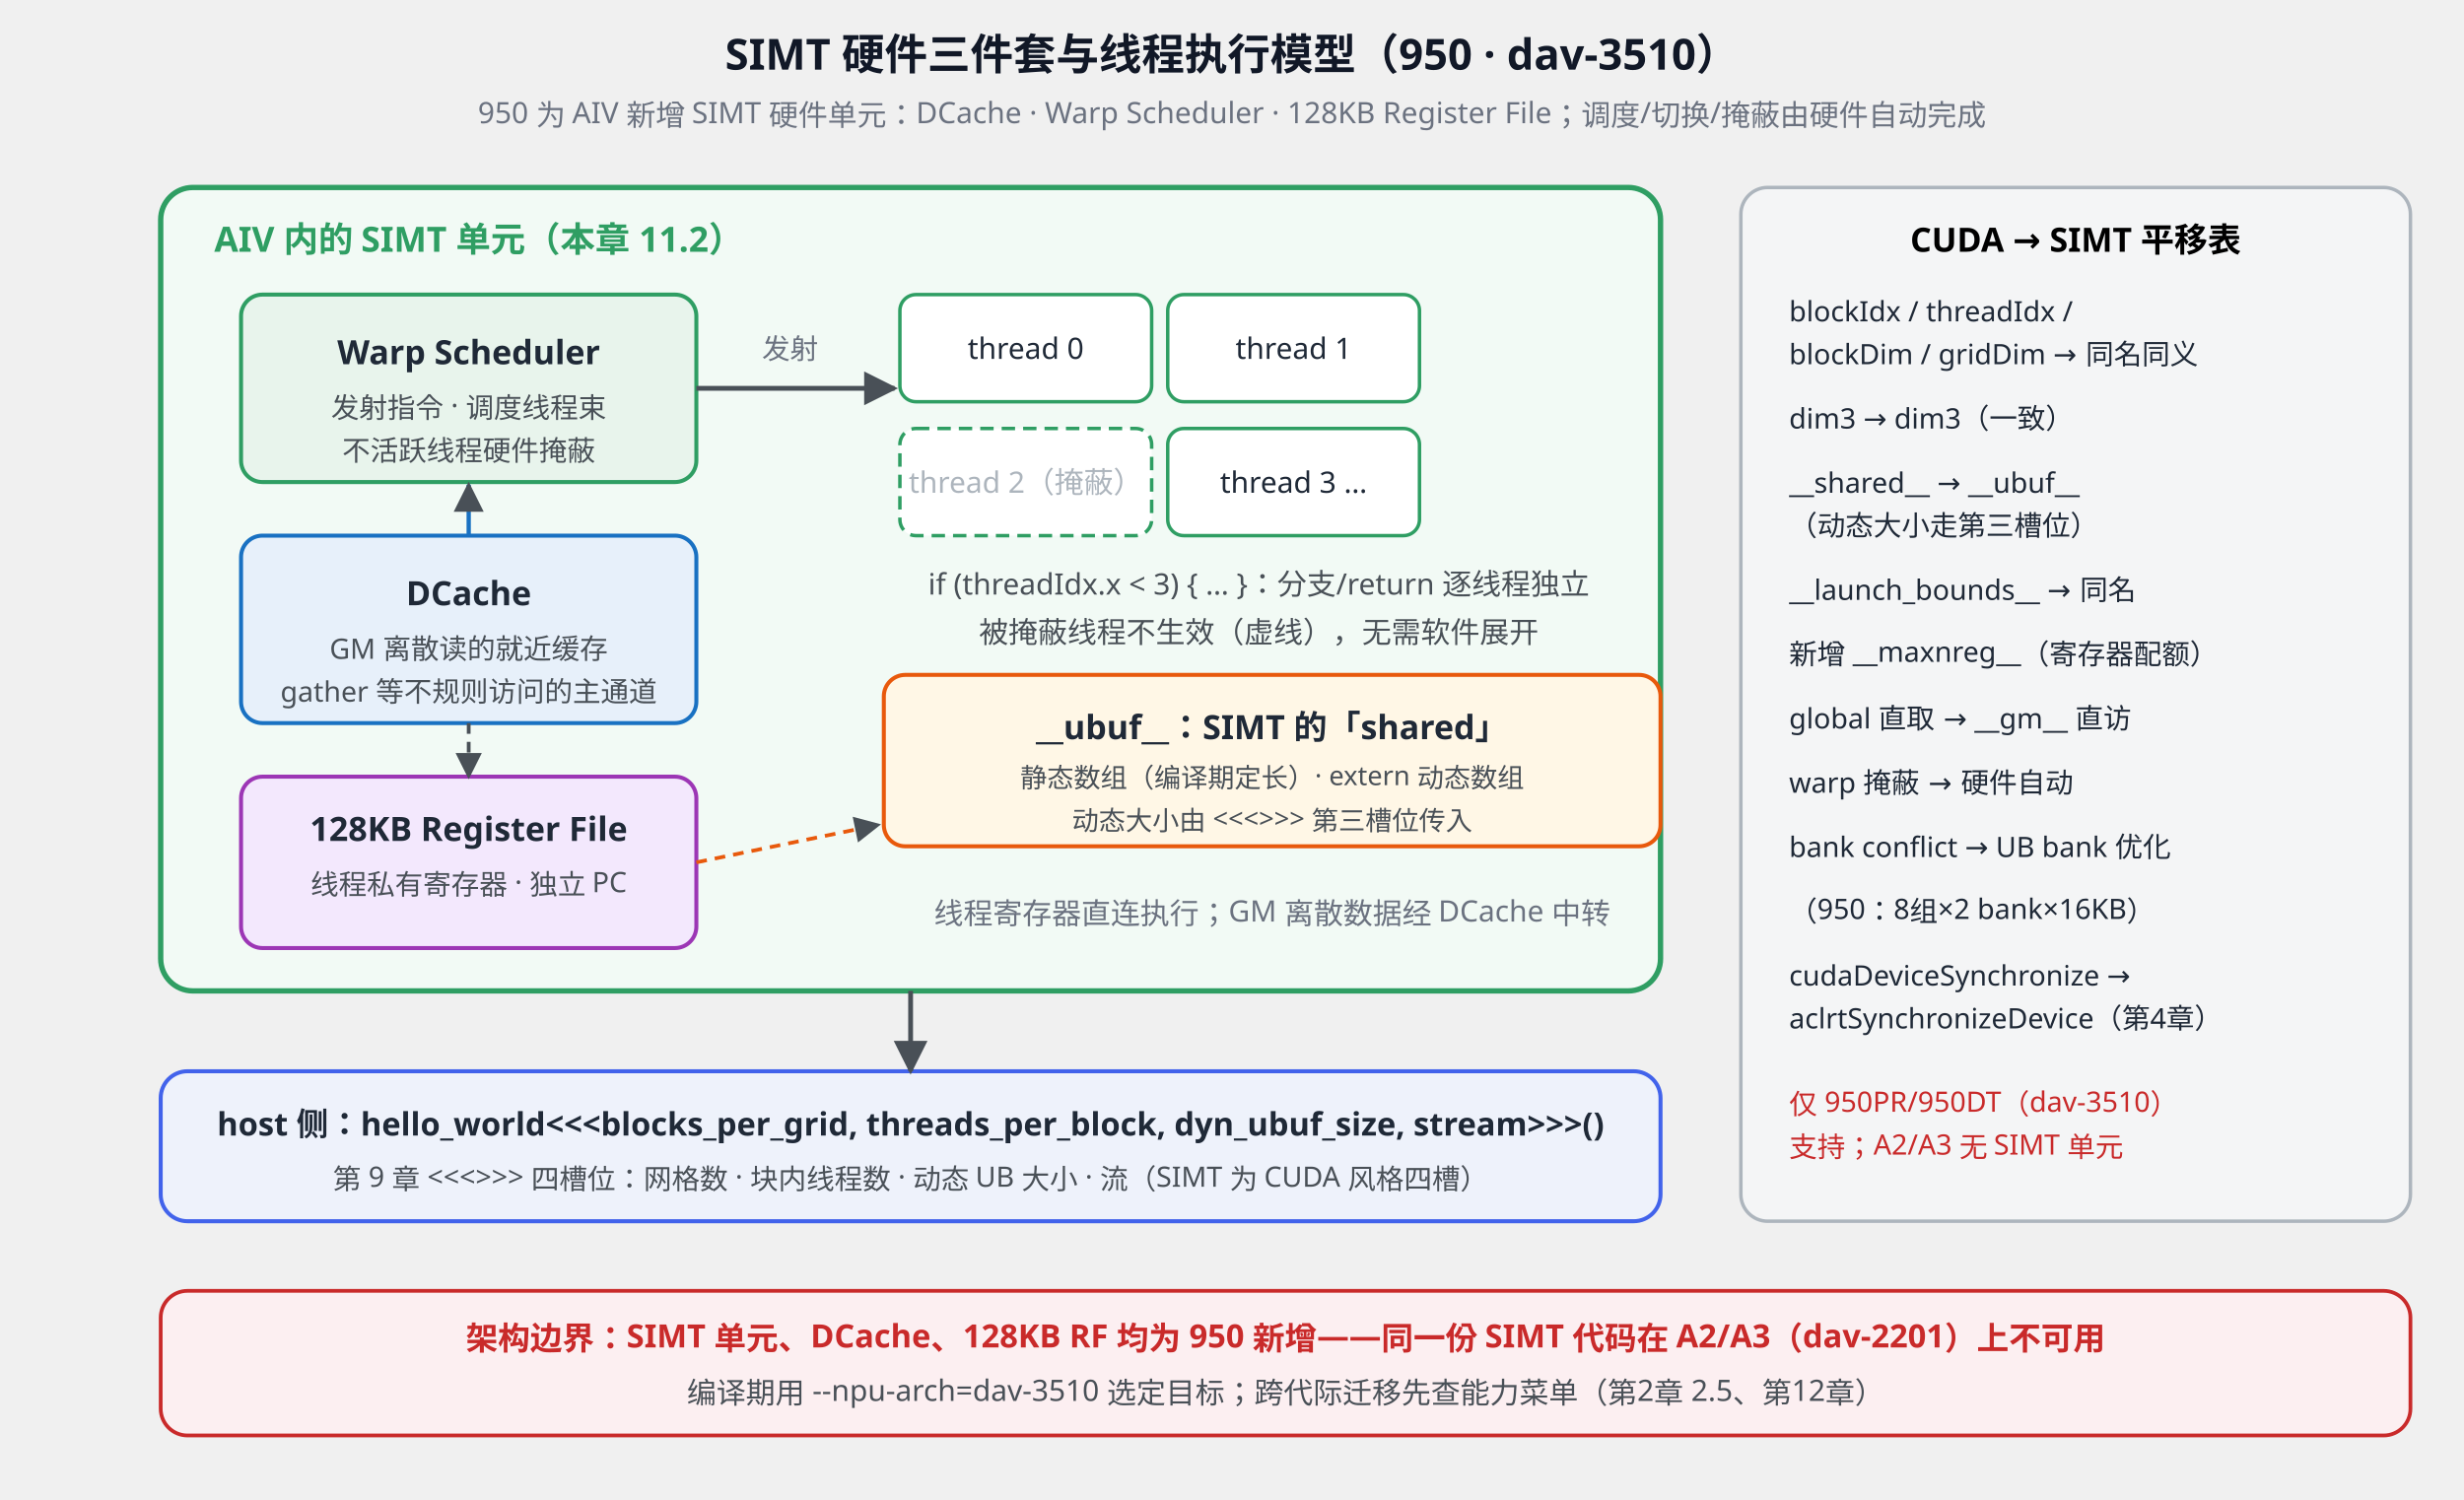
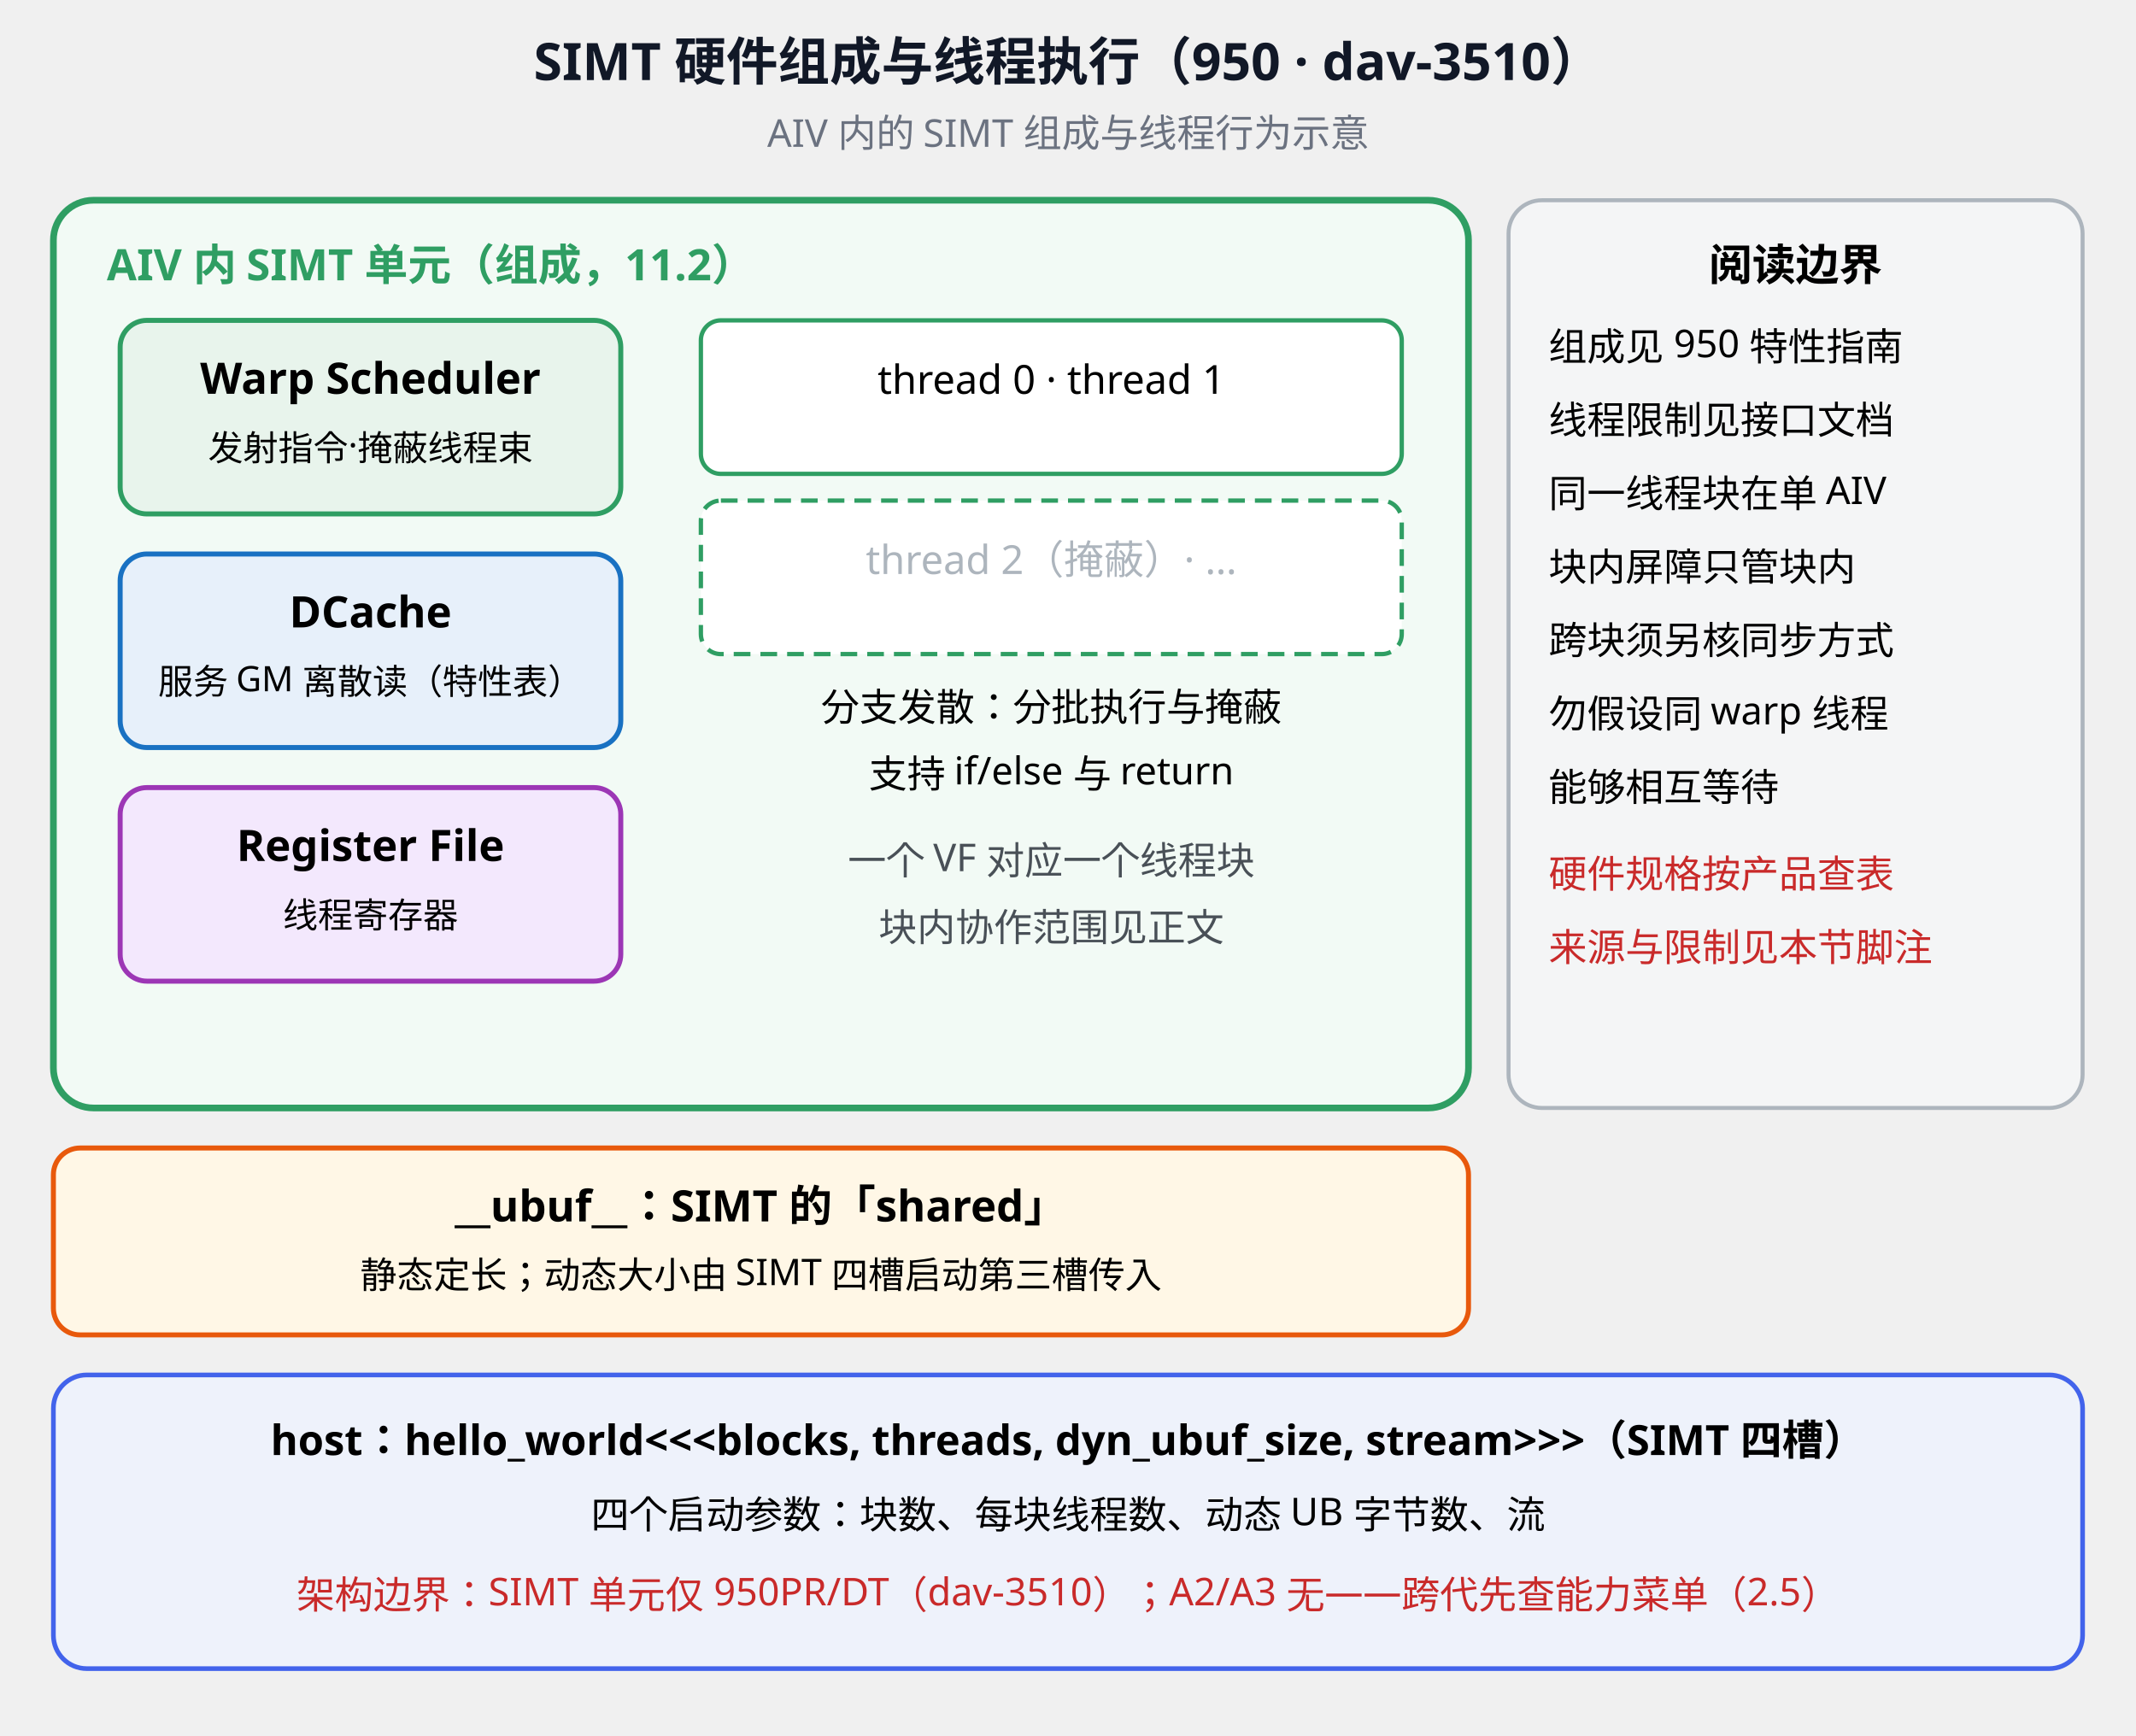
- <svg xmlns="http://www.w3.org/2000/svg" viewBox="0 0 920 560" font-family="'PingFang SC','Hiragino Sans GB','Microsoft YaHei',sans-serif">
+ <svg xmlns="http://www.w3.org/2000/svg" viewBox="0 0 640 520" font-family="'PingFang SC','Hiragino Sans GB','Microsoft YaHei',sans-serif">
  <defs>
    <marker id="arr" viewBox="0 0 10 10" refX="9" refY="5" markerWidth="7" markerHeight="7" orient="auto-start-reverse">
      <path d="M0,0 L10,5 L0,10 z" fill="#495057" />
    </marker>
  </defs>
-   <text x="460" y="26" text-anchor="middle" font-size="16" font-weight="bold" fill="#111827">SIMT 硬件三件套与线程执行模型（950 · dav-3510）</text>
-   <text x="460" y="46" text-anchor="middle" font-size="11" fill="#6b7280">950 为 AIV 新增 SIMT 硬件单元：DCache · Warp Scheduler · 128KB Register File；调度/切换/掩蔽由硬件自动完成</text>
-   <rect x="60" y="70" width="560" height="300" rx="12" fill="#f2faf5" stroke="#2f9e63" stroke-width="2" />
-   <text x="80" y="94" font-size="13" font-weight="bold" fill="#2f9e63">AIV 内的 SIMT 单元（本章 11.2）</text>
-   <rect x="90" y="110" width="170" height="70" rx="8" fill="#e8f4ec" stroke="#2f9e63" stroke-width="1.5" />
-   <text x="175" y="136" text-anchor="middle" font-size="12.5" font-weight="bold" fill="#1f2937">Warp Scheduler</text>
-   <text x="175" y="156" text-anchor="middle" font-size="10.5" fill="#495057">发射指令 · 调度线程束</text>
-   <text x="175" y="172" text-anchor="middle" font-size="10.5" fill="#495057">不活跃线程硬件掩蔽</text>
-   <rect x="90" y="200" width="170" height="70" rx="8" fill="#e7f0fa" stroke="#1971c2" stroke-width="1.5" />
-   <text x="175" y="226" text-anchor="middle" font-size="12.5" font-weight="bold" fill="#1f2937">DCache</text>
-   <text x="175" y="246" text-anchor="middle" font-size="10.5" fill="#495057">GM 离散读的就近缓存</text>
-   <text x="175" y="262" text-anchor="middle" font-size="10.5" fill="#495057">gather 等不规则访问的主通道</text>
-   <rect x="90" y="290" width="170" height="64" rx="8" fill="#f3e8fd" stroke="#9c36b5" stroke-width="1.5" />
-   <text x="175" y="314" text-anchor="middle" font-size="12.5" font-weight="bold" fill="#1f2937">128KB Register File</text>
-   <text x="175" y="334" text-anchor="middle" font-size="10.5" fill="#495057">线程私有寄存器 · 独立 PC</text>
-   <line x1="260" y1="145" x2="334" y2="145" stroke="#495057" stroke-width="1.8" marker-end="url(#arr)" />
-   <text x="295" y="134" text-anchor="middle" font-size="10.5" fill="#6b7280">发射</text>
-   <g font-size="11" fill="#1f2937">
-     <rect x="336" y="110" width="94" height="40" rx="6" fill="#fff" stroke="#2f9e63" stroke-width="1.3" />
-     <text x="383" y="134" text-anchor="middle">thread 0</text>
-     <rect x="436" y="110" width="94" height="40" rx="6" fill="#fff" stroke="#2f9e63" stroke-width="1.3" />
-     <text x="483" y="134" text-anchor="middle">thread 1</text>
-     <rect x="336" y="160" width="94" height="40" rx="6" fill="#fff" stroke="#2f9e63" stroke-width="1.3" stroke-dasharray="5 3" />
-     <text x="383" y="184" text-anchor="middle" fill="#adb5bd">thread 2（掩蔽）</text>
-     <rect x="436" y="160" width="94" height="40" rx="6" fill="#fff" stroke="#2f9e63" stroke-width="1.3" />
-     <text x="483" y="184" text-anchor="middle">thread 3 …</text>
-   </g>
-   <text x="470" y="222" text-anchor="middle" font-size="11" fill="#495057">if (threadIdx.x &lt; 3) { … }：分支/return 逐线程独立</text>
-   <text x="470" y="240" text-anchor="middle" font-size="11" fill="#495057">被掩蔽线程不生效（虚线），无需软件展开</text>
-   <path d="M175 200 L175 181" stroke="#1971c2" stroke-width="1.6" fill="none" marker-end="url(#arr)" />
-   <path d="M175 270 L175 290" stroke="#495057" stroke-width="1.4" stroke-dasharray="4 3" marker-end="url(#arr)" />
-   <text x="475" y="345" text-anchor="middle" font-size="11" fill="#6b7280">线程寄存器直连执行；GM 离散数据经 DCache 中转</text>
-   <rect x="330" y="252" width="290" height="64" rx="8" fill="#fff7e6" stroke="#e8590c" stroke-width="1.5" />
-   <text x="475" y="276" text-anchor="middle" font-size="12.5" font-weight="bold" fill="#1f2937">__ubuf__：SIMT 的「shared」</text>
-   <text x="475" y="294" text-anchor="middle" font-size="10" fill="#495057">静态数组（编译期定长）· extern 动态数组</text>
-   <text x="475" y="310" text-anchor="middle" font-size="10" fill="#495057">动态大小由 &lt;&lt;&lt;&gt;&gt;&gt; 第三槽位传入</text>
-   <path d="M260 322 L328 308" stroke="#e8590c" stroke-width="1.4" stroke-dasharray="4 3" fill="none" marker-end="url(#arr)" />
-   <rect x="60" y="400" width="560" height="56" rx="10" fill="#eef2fb" stroke="#4263eb" stroke-width="1.5" />
-   <text x="340" y="424" text-anchor="middle" font-size="12" font-weight="bold" fill="#1f2937">host 侧：hello_world&lt;&lt;&lt;blocks_per_grid, threads_per_block, dyn_ubuf_size, stream&gt;&gt;&gt;()</text>
-   <text x="340" y="444" text-anchor="middle" font-size="10.5" fill="#495057">第 9 章 &lt;&lt;&lt;&gt;&gt;&gt; 四槽位：网格数 · 块内线程数 · 动态 UB 大小 · 流（SIMT 为 CUDA 风格四槽）</text>
-   <line x1="340" y1="370" x2="340" y2="400" stroke="#495057" stroke-width="1.8" marker-end="url(#arr)" />
-   <rect x="650" y="70" width="250" height="386" rx="10" fill="#f4f5f6" stroke="#adb5bd" stroke-width="1.3" />
-   <text x="775" y="94" text-anchor="middle" font-size="12.5" font-weight="bold">CUDA → SIMT 平移表</text>
-   <g font-size="10.5" fill="#1f2937">
-     <text x="668" y="120">blockIdx / threadIdx /</text>
-     <text x="668" y="136">blockDim / gridDim → 同名同义</text>
-     <text x="668" y="160">dim3 → dim3（一致）</text>
-     <text x="668" y="184">__shared__ → __ubuf__</text>
-     <text x="668" y="200">（动态大小走第三槽位）</text>
-     <text x="668" y="224">__launch_bounds__ → 同名</text>
-     <text x="668" y="248">新增 __maxnreg__（寄存器配额）</text>
-     <text x="668" y="272">global 直取 → __gm__ 直访</text>
-     <text x="668" y="296">warp 掩蔽 → 硬件自动</text>
-     <text x="668" y="320">bank conflict → UB bank 优化</text>
-     <text x="668" y="344">（950：8组×2 bank×16KB）</text>
-     <text x="668" y="368">cudaDeviceSynchronize →</text>
-     <text x="668" y="384">aclrtSynchronizeDevice（第4章）</text>
-     <text x="668" y="416" fill="#c92a2a">仅 950PR/950DT（dav-3510）</text>
-     <text x="668" y="432" fill="#c92a2a">支持；A2/A3 无 SIMT 单元</text>
-   </g>
-   <rect x="60" y="482" width="840" height="54" rx="10" fill="#fceff1" stroke="#c92a2a" stroke-width="1.4" />
-   <text x="480" y="504" text-anchor="middle" font-size="12" font-weight="bold" fill="#c92a2a">架构边界：SIMT 单元、DCache、128KB RF 均为 950 新增——同一份 SIMT 代码在 A2/A3（dav-2201）上不可用</text>
-   <text x="480" y="524" text-anchor="middle" font-size="11" fill="#495057">编译期用 --npu-arch=dav-3510 选定目标；跨代际迁移先查能力菜单（第2章 2.5、第12章）</text>
+   <text x="320" y="24" text-anchor="middle" font-size="15.5" font-weight="bold" fill="#111827">SIMT 硬件组成与线程执行（950 · dav-3510）</text>
+   <text x="320" y="44" text-anchor="middle" font-size="11.5" fill="#6b7280">AIV 内的 SIMT 组成与线程行为示意</text>
+   <rect x="16" y="60" width="424" height="272" rx="12" fill="#f2faf5" stroke="#2f9e63" stroke-width="2" />
+   <text x="32" y="84" font-size="13" font-weight="bold" fill="#2f9e63">AIV 内 SIMT 单元（组成，11.2）</text>
+   <rect x="36" y="96" width="150" height="58" rx="8" fill="#e8f4ec" stroke="#2f9e63" stroke-width="1.5" />
+   <text x="111" y="118" text-anchor="middle" font-size="13" font-weight="bold">Warp Scheduler</text>
+   <text x="111" y="138" text-anchor="middle" font-size="10.5">发射指令·掩蔽线程束</text>
+   <rect x="36" y="166" width="150" height="58" rx="8" fill="#e7f0fa" stroke="#1971c2" stroke-width="1.5" />
+   <text x="111" y="188" text-anchor="middle" font-size="13" font-weight="bold">DCache</text>
+   <text x="111" y="208" text-anchor="middle" font-size="10.5">服务 GM 离散读（特性表）</text>
+   <rect x="36" y="236" width="150" height="58" rx="8" fill="#f3e8fd" stroke="#9c36b5" stroke-width="1.5" />
+   <text x="111" y="258" text-anchor="middle" font-size="13" font-weight="bold">Register File</text>
+   <text x="111" y="278" font-size="10.5" text-anchor="middle">线程寄存器</text>
+   <rect x="210" y="96" width="210" height="46" rx="6" fill="#fff" stroke="#2f9e63" stroke-width="1.3" />
+   <text x="315" y="118" text-anchor="middle" font-size="12">thread 0 · thread 1</text>
+   <rect x="210" y="150" width="210" height="46" rx="6" fill="#fff" stroke="#2f9e63" stroke-width="1.3" stroke-dasharray="5 3" />
+   <text x="315" y="172" text-anchor="middle" font-size="12" fill="#adb5bd">thread 2（掩蔽）· …</text>
+   <text x="315" y="216" text-anchor="middle" font-size="11.5">分支发散：分批执行与掩蔽</text>
+   <text x="315" y="236" text-anchor="middle" font-size="11.5">支持 if/else 与 return</text>
+   <text x="315" y="262" text-anchor="middle" font-size="11.5" fill="#495057">一个 VF 对应一个线程块</text>
+   <text x="315" y="282" text-anchor="middle" font-size="11.5" fill="#495057">块内协作范围见正文</text>
+   <rect x="16" y="344" width="424" height="56" rx="8" fill="#fff7e6" stroke="#e8590c" stroke-width="1.5" />
+   <text x="228" y="366" text-anchor="middle" font-size="13" font-weight="bold">__ubuf__：SIMT 的「shared」</text>
+   <text x="228" y="386" text-anchor="middle" font-size="11">静态定长；动态大小由 SIMT 四槽启动第三槽传入</text>
+   <rect x="16" y="412" width="608" height="88" rx="10" fill="#eef2fb" stroke="#4263eb" stroke-width="1.4" />
+   <text x="320" y="436" text-anchor="middle" font-size="12.5" font-weight="bold">host：hello_world&lt;&lt;&lt;blocks, threads, dyn_ubuf_size, stream&gt;&gt;&gt;（SIMT 四槽）</text>
+   <text x="320" y="458" text-anchor="middle" font-size="11.5">四个启动参数：块数、每块线程数、动态 UB 字节数、流</text>
+   <text x="320" y="482" text-anchor="middle" font-size="11.5" fill="#c92a2a">架构边界：SIMT 单元仅 950PR/DT（dav-3510）；A2/A3 无——跨代先查能力菜单（2.5）</text>
+   <rect x="452" y="60" width="172" height="272" rx="10" fill="#f4f5f6" stroke="#adb5bd" stroke-width="1.2" />
+   <text x="538" y="84" text-anchor="middle" font-size="13" font-weight="bold">阅读边界</text>
+   <text x="464" y="108" font-size="11.5">组成见 950 特性指南</text>
+   <text x="464" y="130" font-size="11.5">线程限制见接口文档</text>
+   <text x="464" y="152" font-size="11.5">同一线程块在单 AIV</text>
+   <text x="464" y="174" font-size="11.5">块内屏障只管块内</text>
+   <text x="464" y="196" font-size="11.5">跨块须另核同步方式</text>
+   <text x="464" y="218" font-size="11.5">勿假设同 warp 线程</text>
+   <text x="464" y="240" font-size="11.5">能够相互等待</text>
+   <text x="464" y="266" font-size="11.5" fill="#c92a2a">硬件规格按产品查表</text>
+   <text x="464" y="288" font-size="11.5" fill="#c92a2a">来源与限制见本节脚注</text>
+   <text x="464" y="314" font-size="11.5" />
+   <text x="464" y="326" font-size="11.5" />
</svg>
